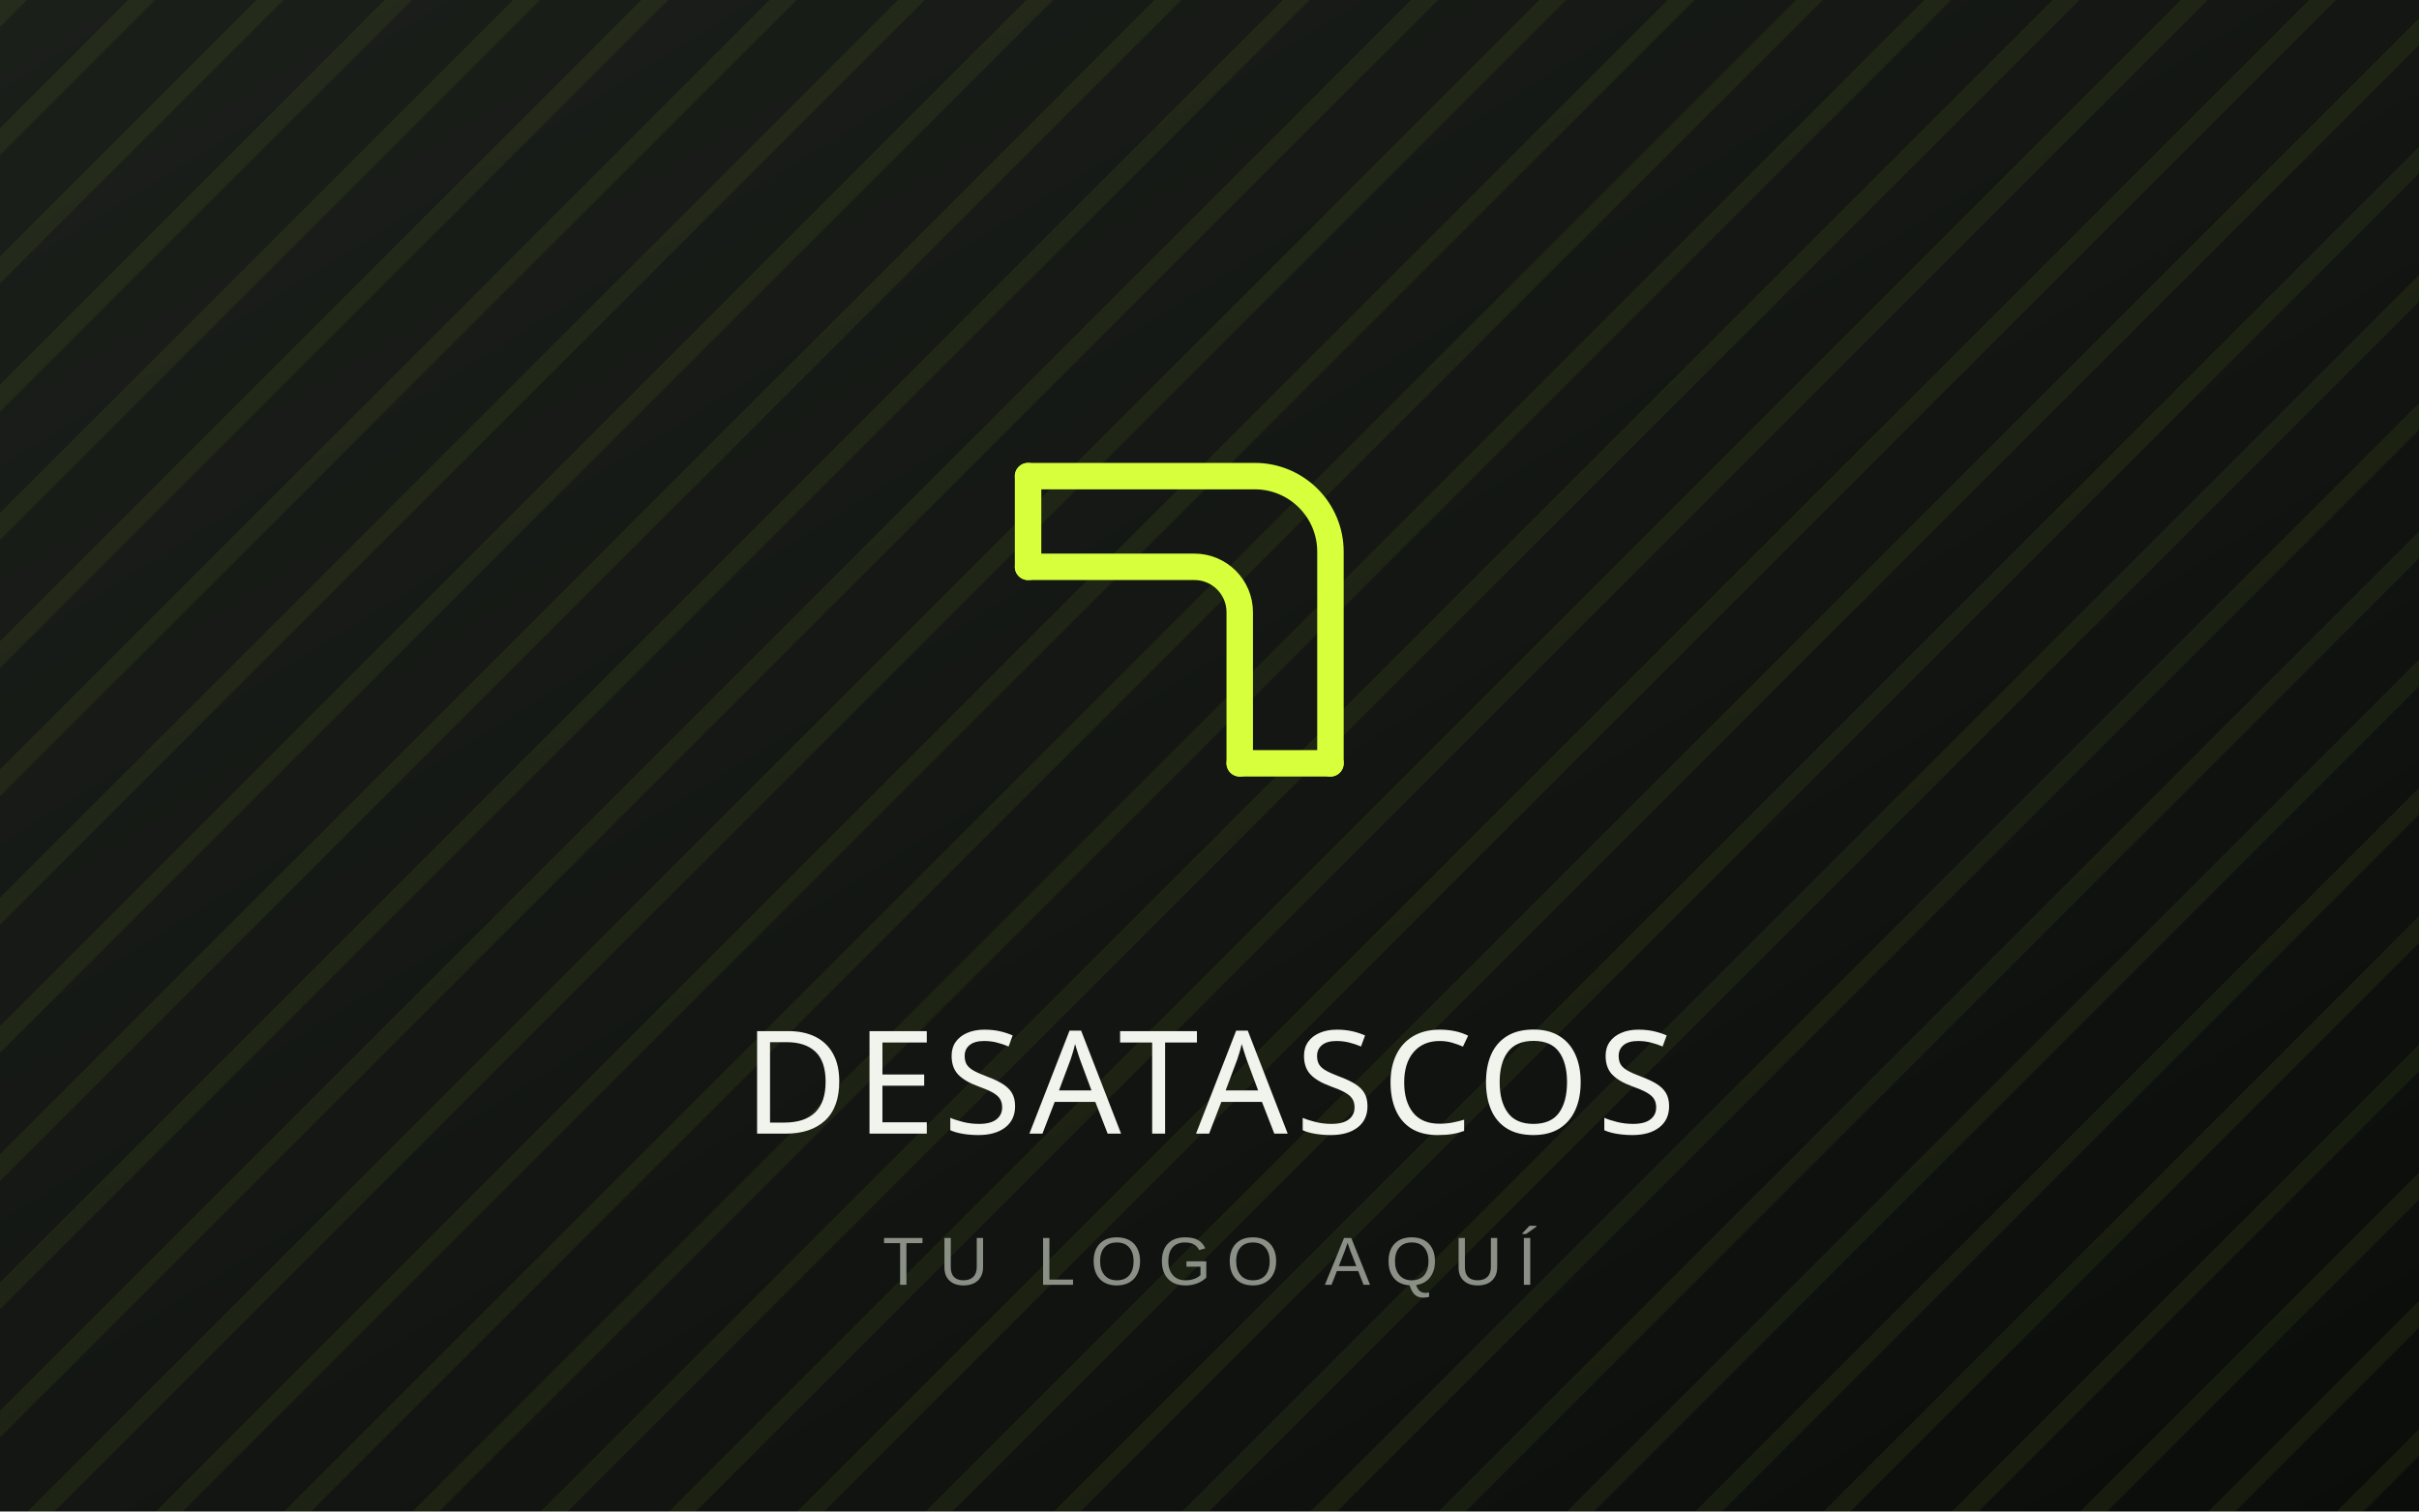
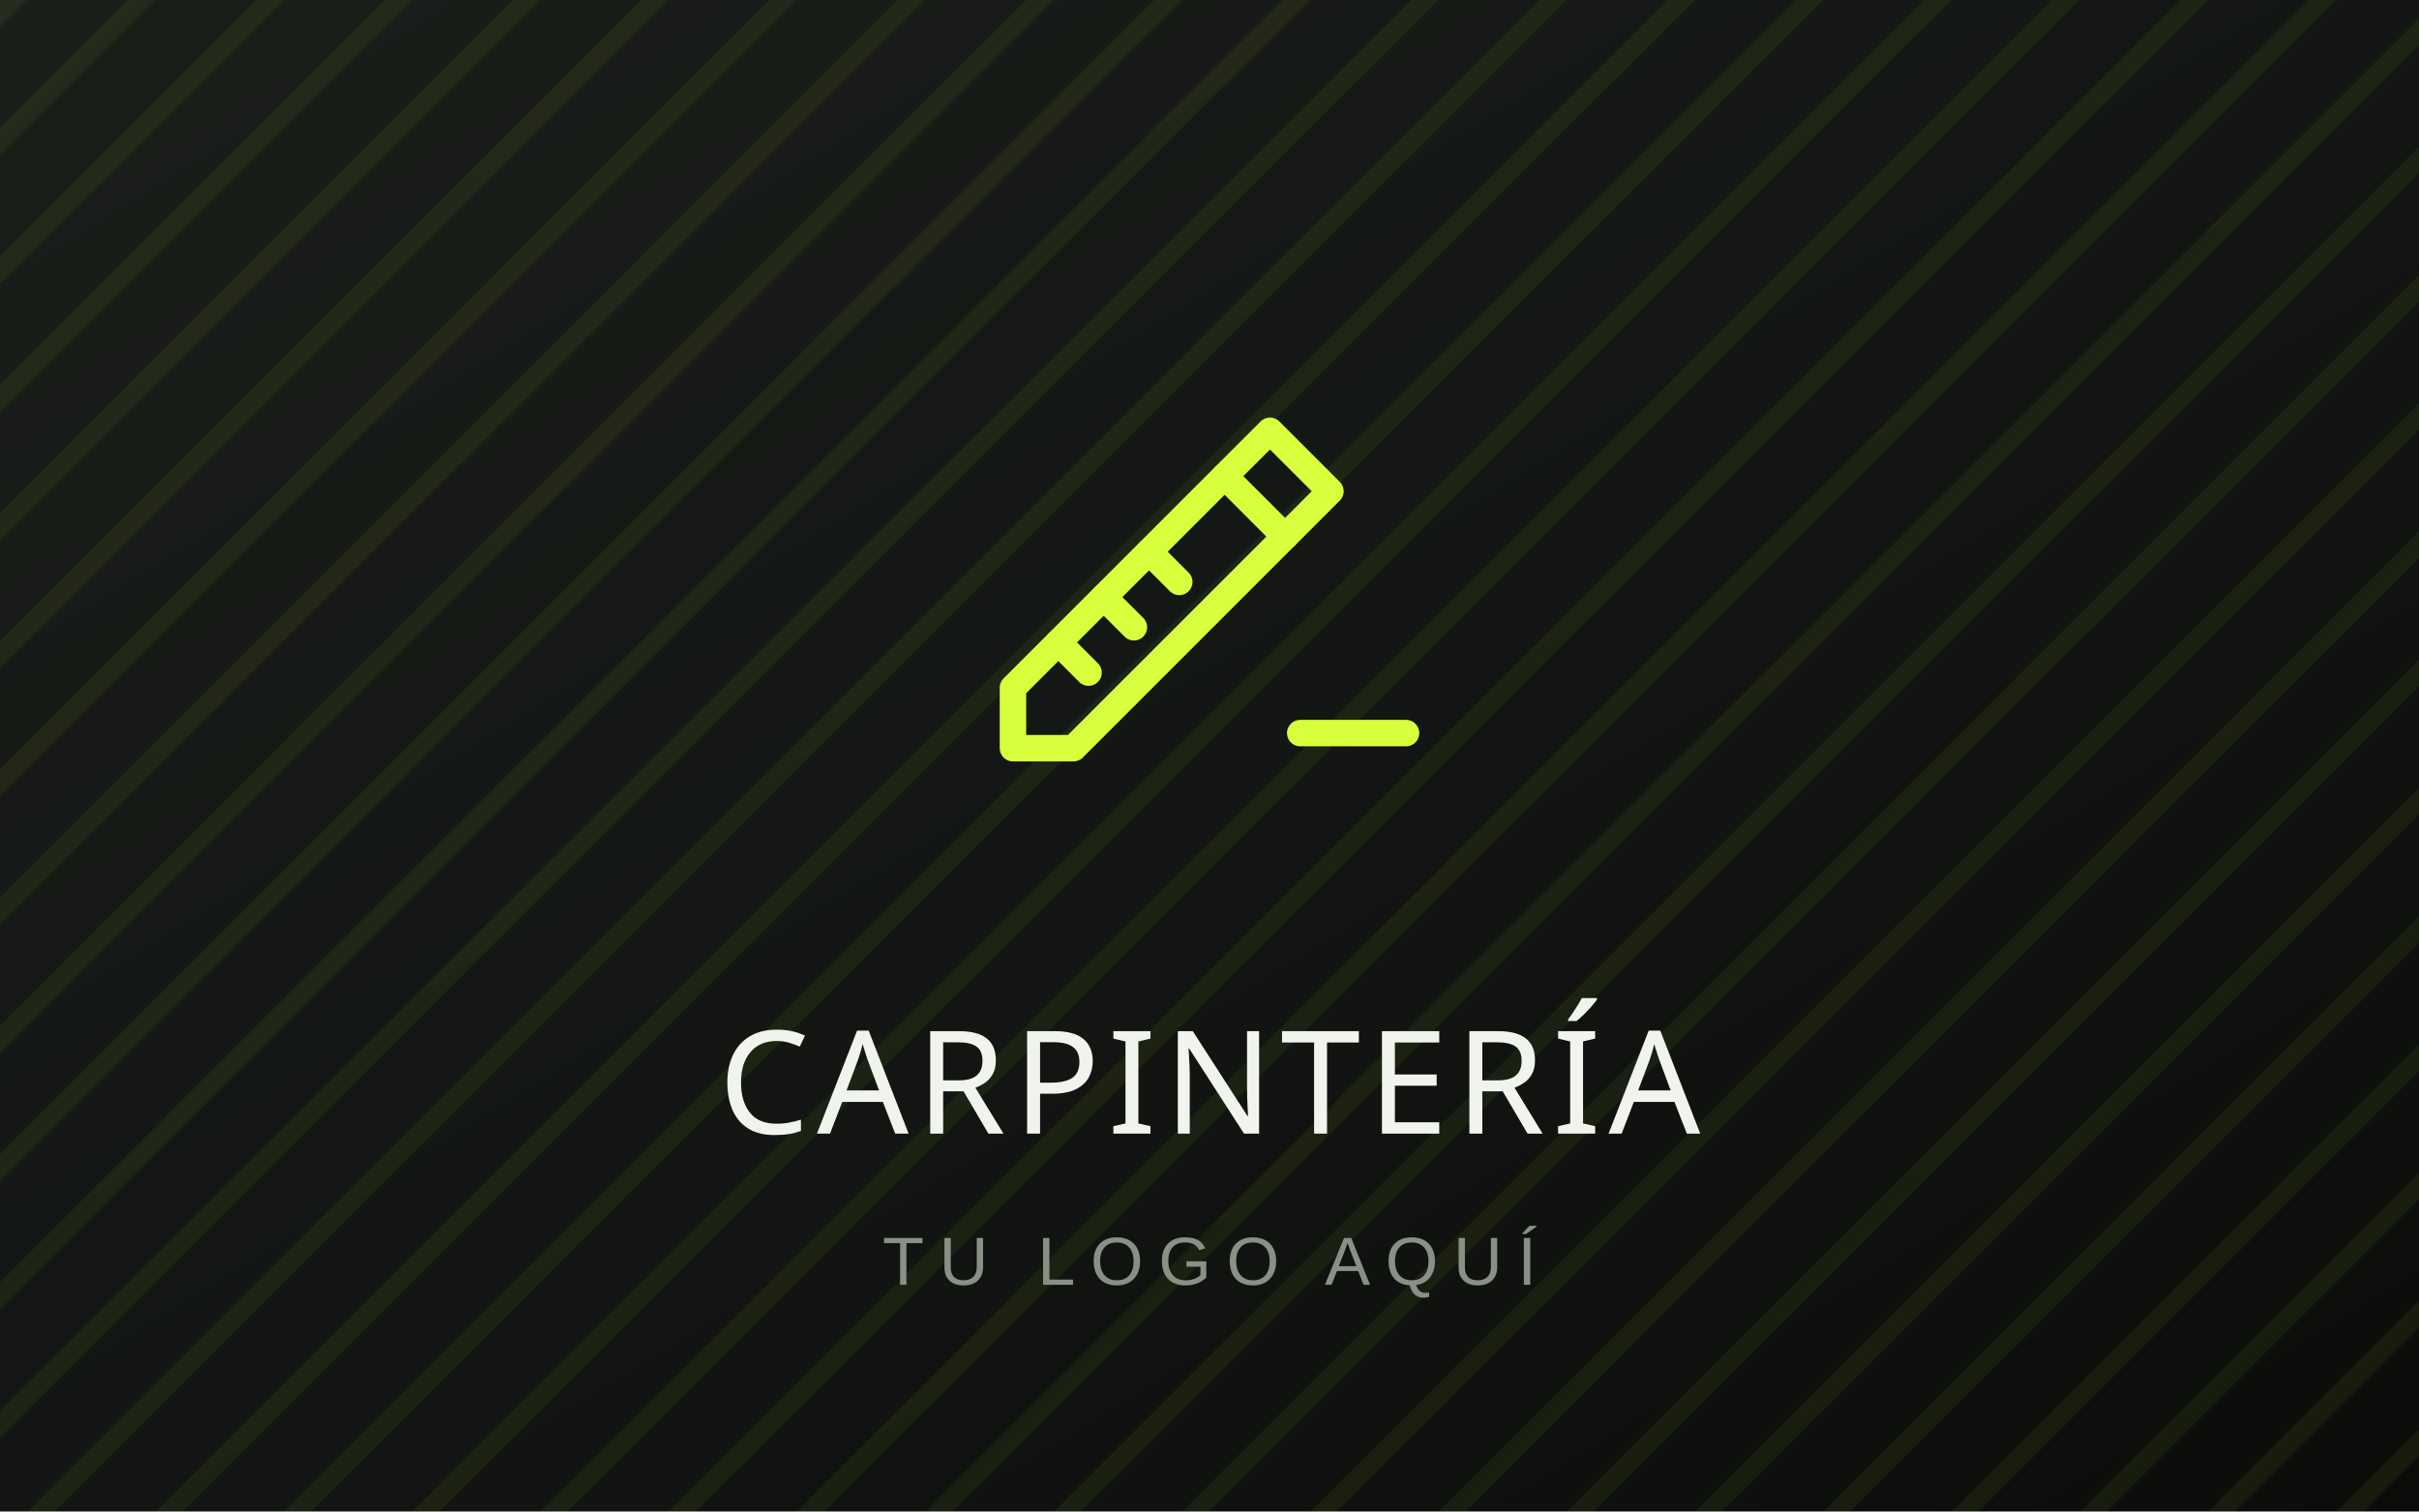
<svg xmlns="http://www.w3.org/2000/svg" viewBox="0 0 640 400">
  <defs>
    <linearGradient id="g" x1="0" y1="0" x2="1" y2="1">
      <stop offset="0" stop-color="#1b1f1a" />
      <stop offset="1" stop-color="#0b0d0b" />
    </linearGradient>
    <pattern id="p" width="24" height="24" patternUnits="userSpaceOnUse" patternTransform="rotate(45)">
      <rect width="24" height="24" fill="none" />
      <path d="M0 0v24" stroke="#d7ff3c" stroke-opacity=".06" stroke-width="10" />
    </pattern>
  </defs>
  <rect width="640" height="400" fill="url(#g)" />
  <rect width="640" height="400" fill="url(#p)" />
  <g transform="translate(256 90) scale(2)" fill="none" stroke="#d7ff3c" stroke-width="3.5" stroke-linecap="round" stroke-linejoin="round">
-     <path d="M8 18h30a10 10 0 0 1 10 10v28" />
-     <path d="M8 30h22a6 6 0 0 1 6 6v20" />
-     <path d="M8 18v12M36 56h12" />
+     <path d="M6 46 40 12l8 8-34 34H6z" />
+     <path d="M34 18l8 8M12 40l4 4M18 34l4 4M24 28l4 4" />
+     <path d="M44 52h14" />
  </g>
-   <text x="320" y="300" text-anchor="middle" font-family="Anton, Impact, sans-serif" font-size="38" letter-spacing="2" fill="#f1f4ed">DESATASCOS</text>
+   <text x="320" y="300" text-anchor="middle" font-family="Anton, Impact, sans-serif" font-size="38" letter-spacing="2" fill="#f1f4ed">CARPINTERÍA</text>
  <text x="320" y="340" text-anchor="middle" font-family="Arial, sans-serif" font-size="18" letter-spacing="4" fill="#8a9086">TU LOGO AQUÍ</text>
</svg>
